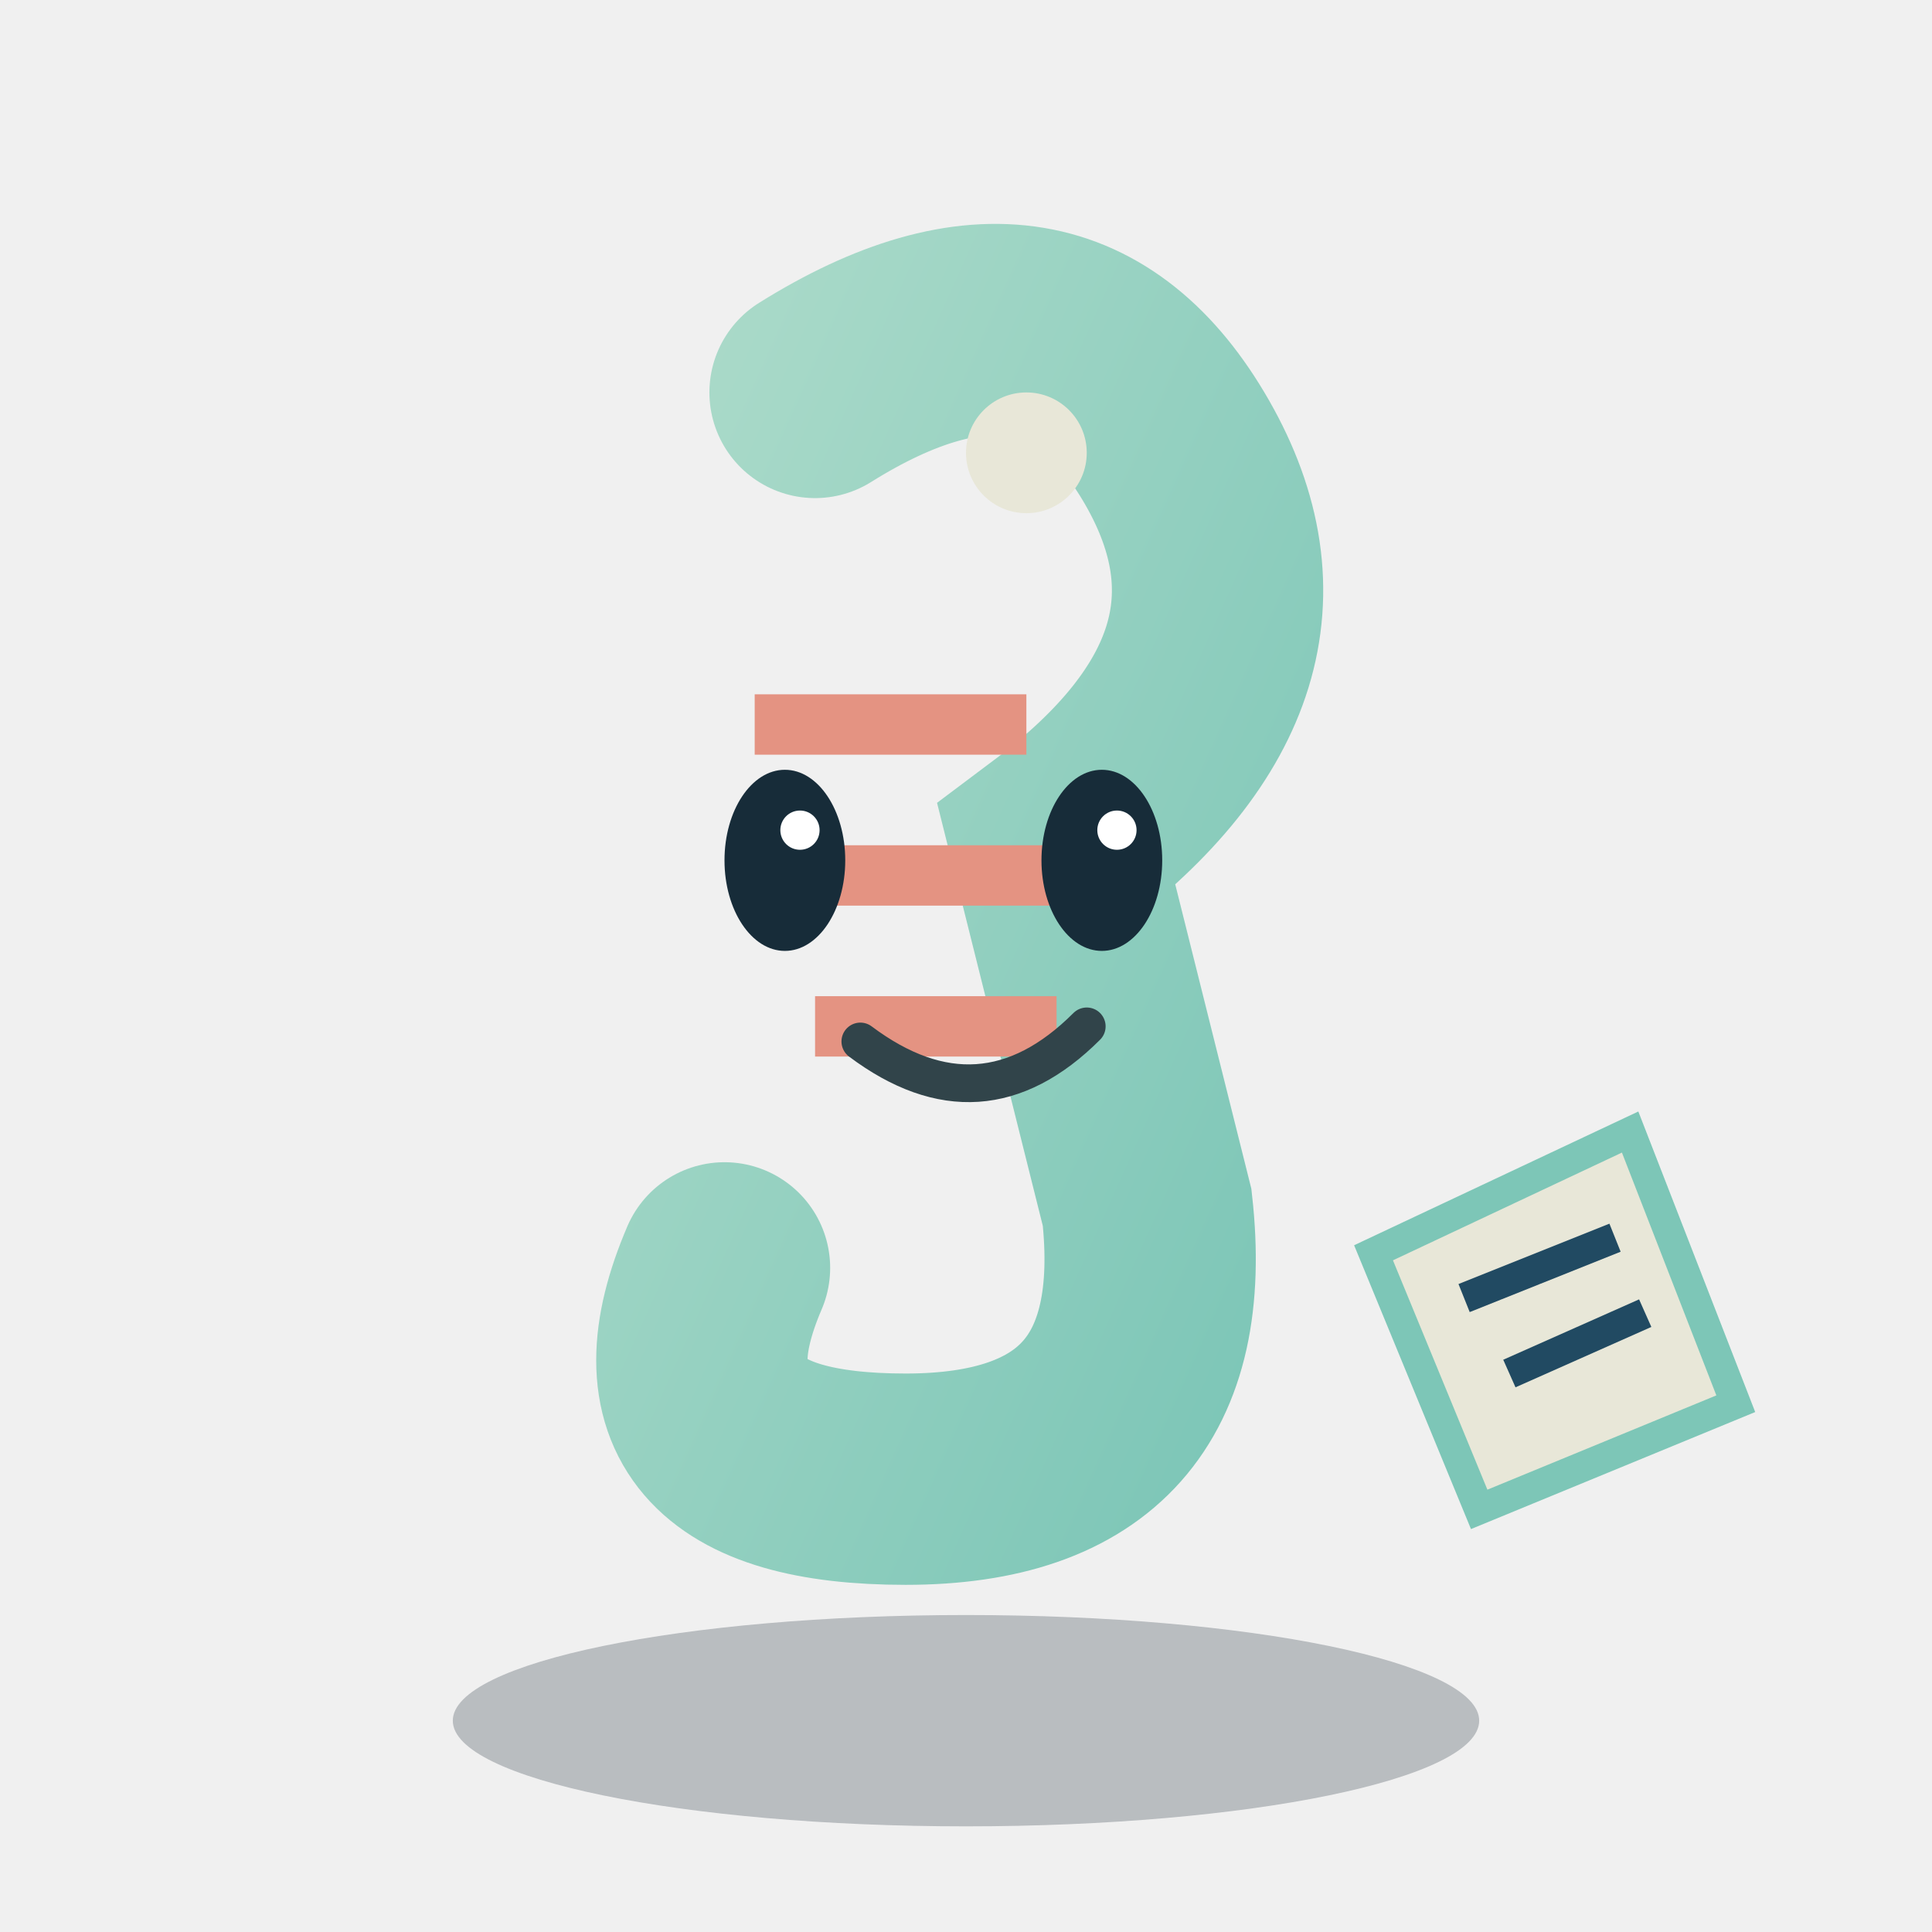
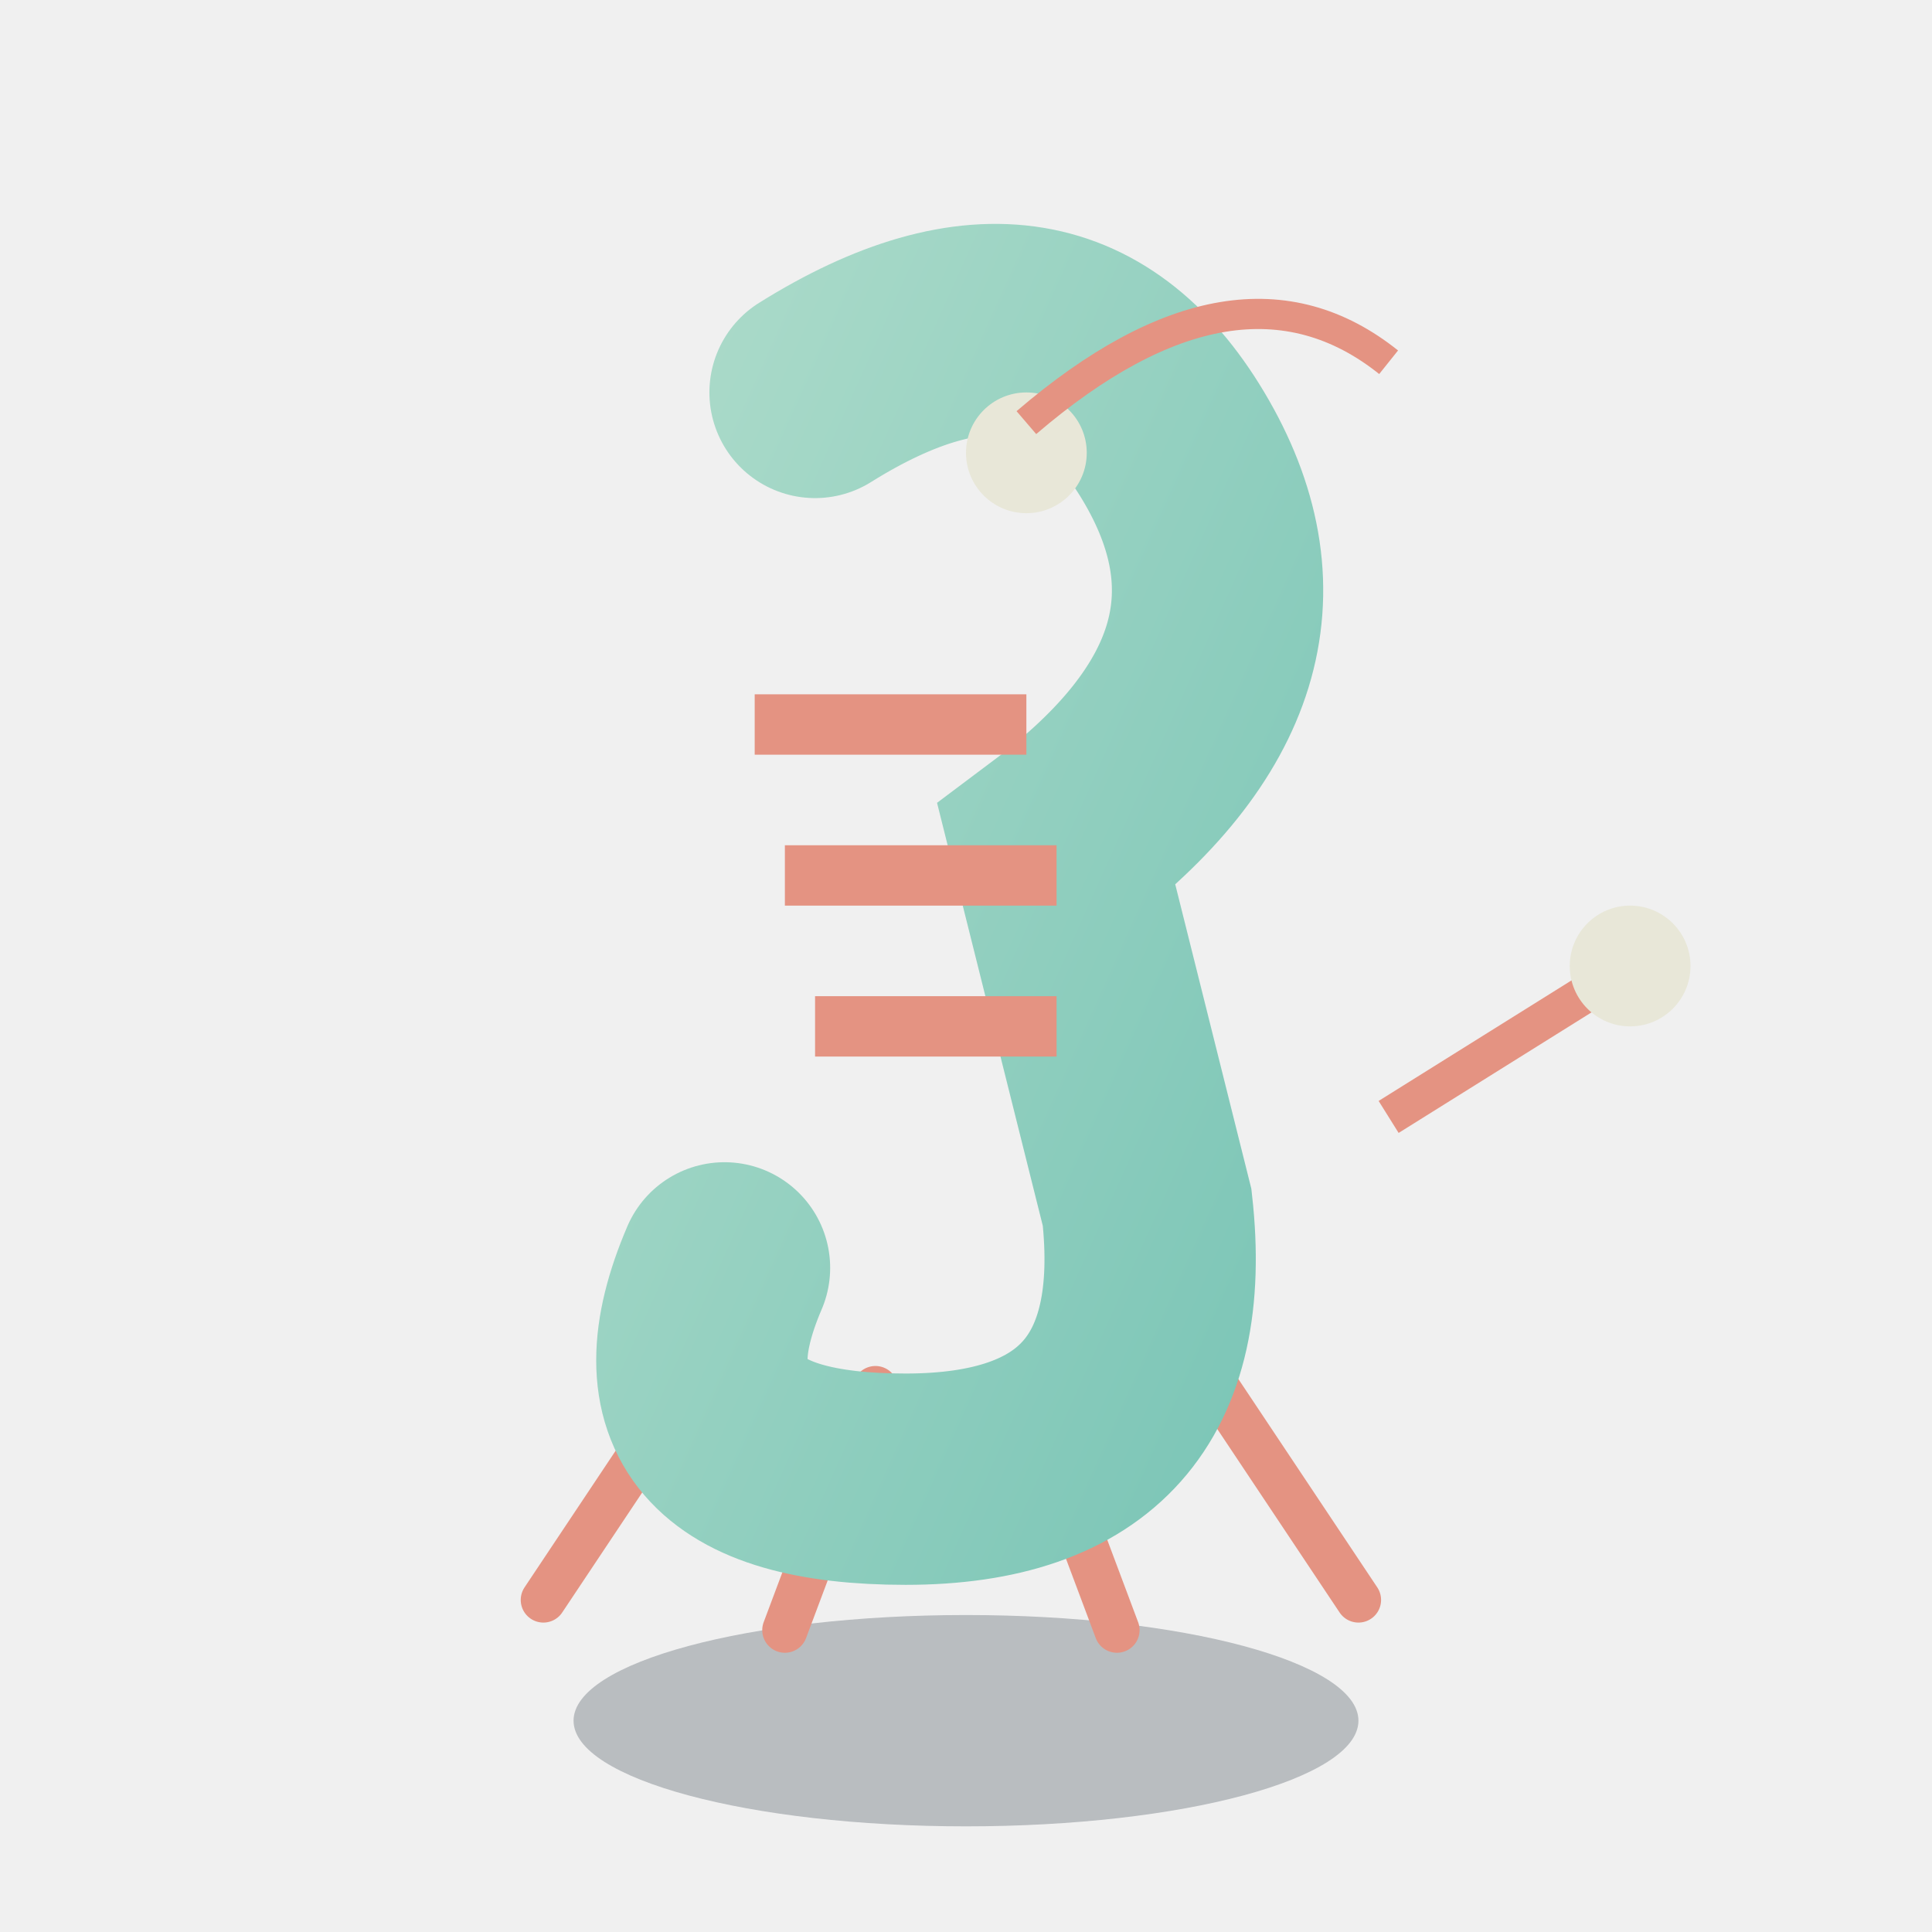
<svg xmlns="http://www.w3.org/2000/svg" width="128" height="128" viewBox="0 0 128 128">
  <defs>
    <linearGradient id="body1" x1="0" y1="0" x2="1" y2="1">
      <stop offset="0" stop-color="#aadac9" />
      <stop offset="1" stop-color="#7DC6B7" />
    </linearGradient>
  </defs>
-   <ellipse cx="64" cy="114" rx="34" ry="7" fill="#091726" opacity=".24" />
+   <ellipse cx="64" cy="114" rx="26" ry="7" fill="#091726" opacity=".24" />
+   <path d="M48 88l-12 18M58 92l-6 16M68 92l6 16M78 88l12 18" stroke="#E49382" stroke-width="3" stroke-linecap="round" />
  <g id="shape-1">
    <path d="M54 26q16-10 24 4t-8 26l6 24q2 18-16 18t-12-14" fill="none" stroke="url(#body1)" stroke-width="14" stroke-linecap="round" />
    <path d="M50 48h18M52 58h18M54 68h16" stroke="#E49382" stroke-width="4" />
    <circle cx="68" cy="30" r="4" fill="#E8E7D8" />
  </g>
-   <ellipse cx="52" cy="57" rx="4" ry="6" fill="#172c39" />
-   <ellipse cx="73" cy="57" rx="4" ry="6" fill="#172c39" />
-   <circle cx="53" cy="55" r="1.3" fill="#fff" />
-   <circle cx="74" cy="55" r="1.3" fill="#fff" />
-   <path d="M57 69q8 6 15-1" fill="none" stroke="#31444a" stroke-width="2.5" stroke-linecap="round" />
-   <path d="M91 83l17-8 7 18-17 7z" fill="#E8E7D8" stroke="#7DC6B7" stroke-width="2" />
-   <path d="M97 86l10-4m-7 9 9-4" stroke="#214A62" stroke-width="2" />
+   <circle cx="68" cy="30" r="3" fill="#E8E7D8" />
+   <path d="M68 28q14-12 24-4" fill="none" stroke="#E49382" stroke-width="2" />
+   <line x1="92" y1="74" x2="108" y2="64" stroke="#E49382" stroke-width="2.5" />
+   <circle cx="108" cy="64" r="4" fill="#E8E7D8" />
</svg>
